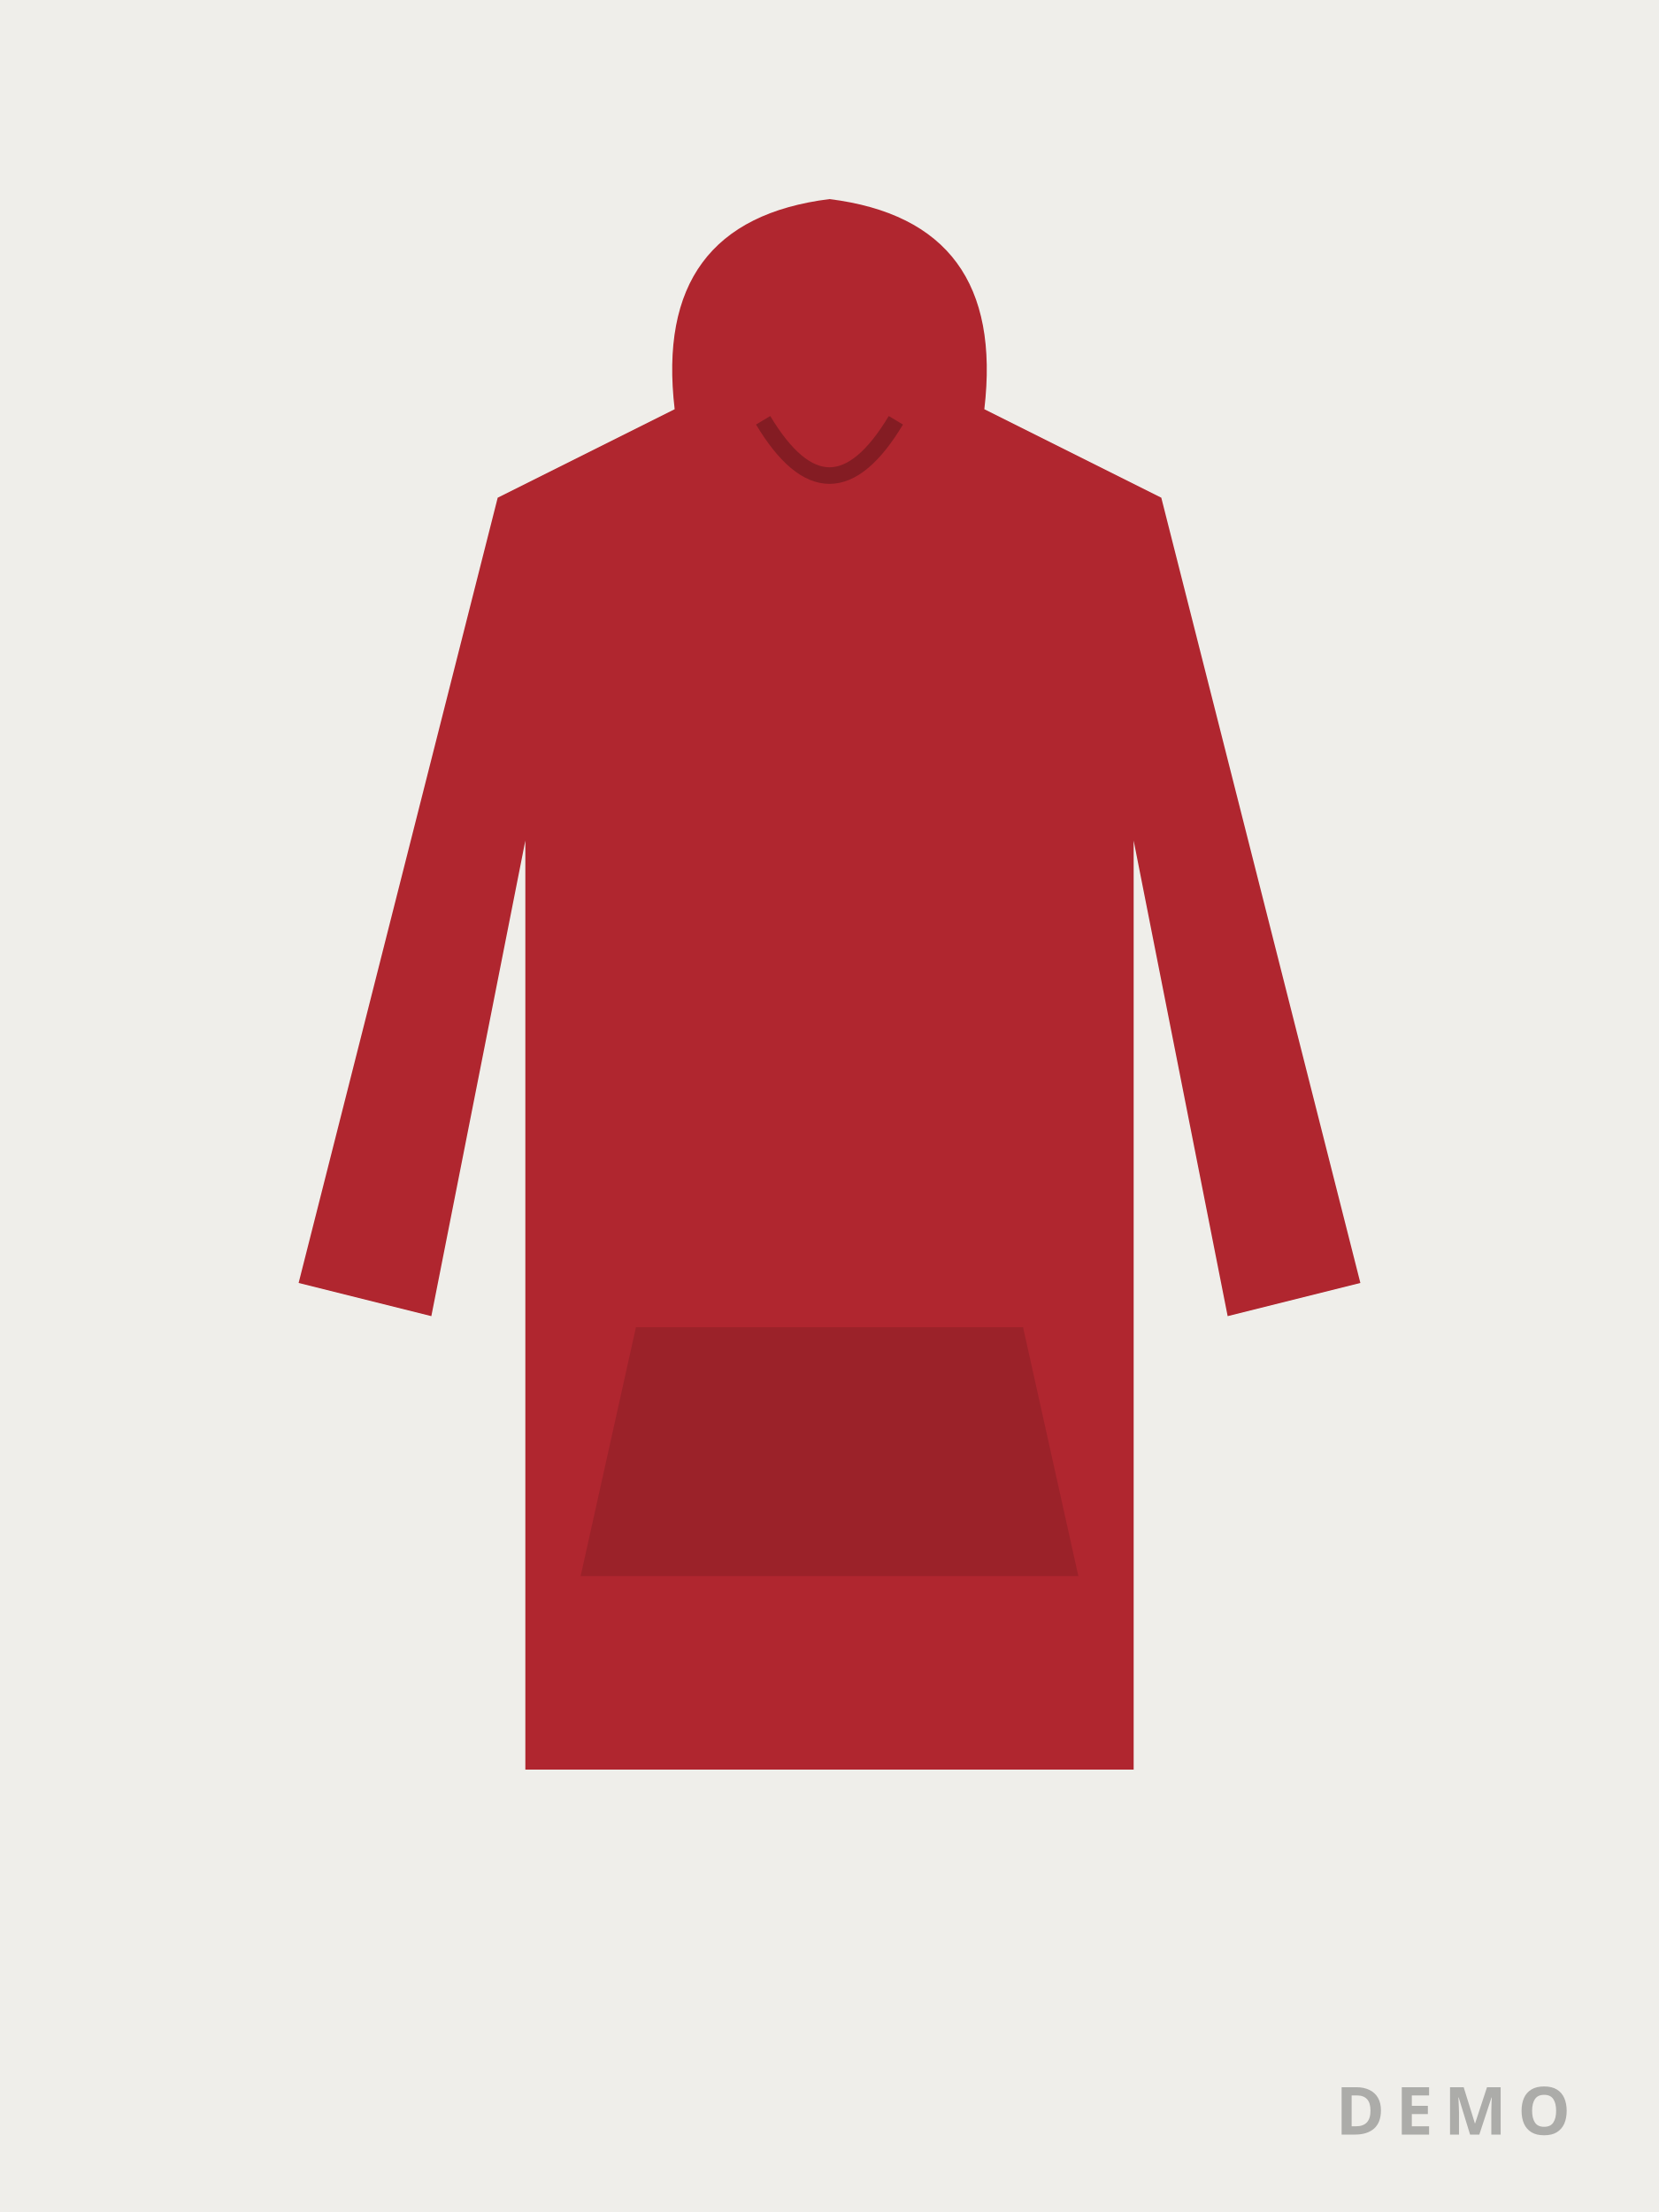
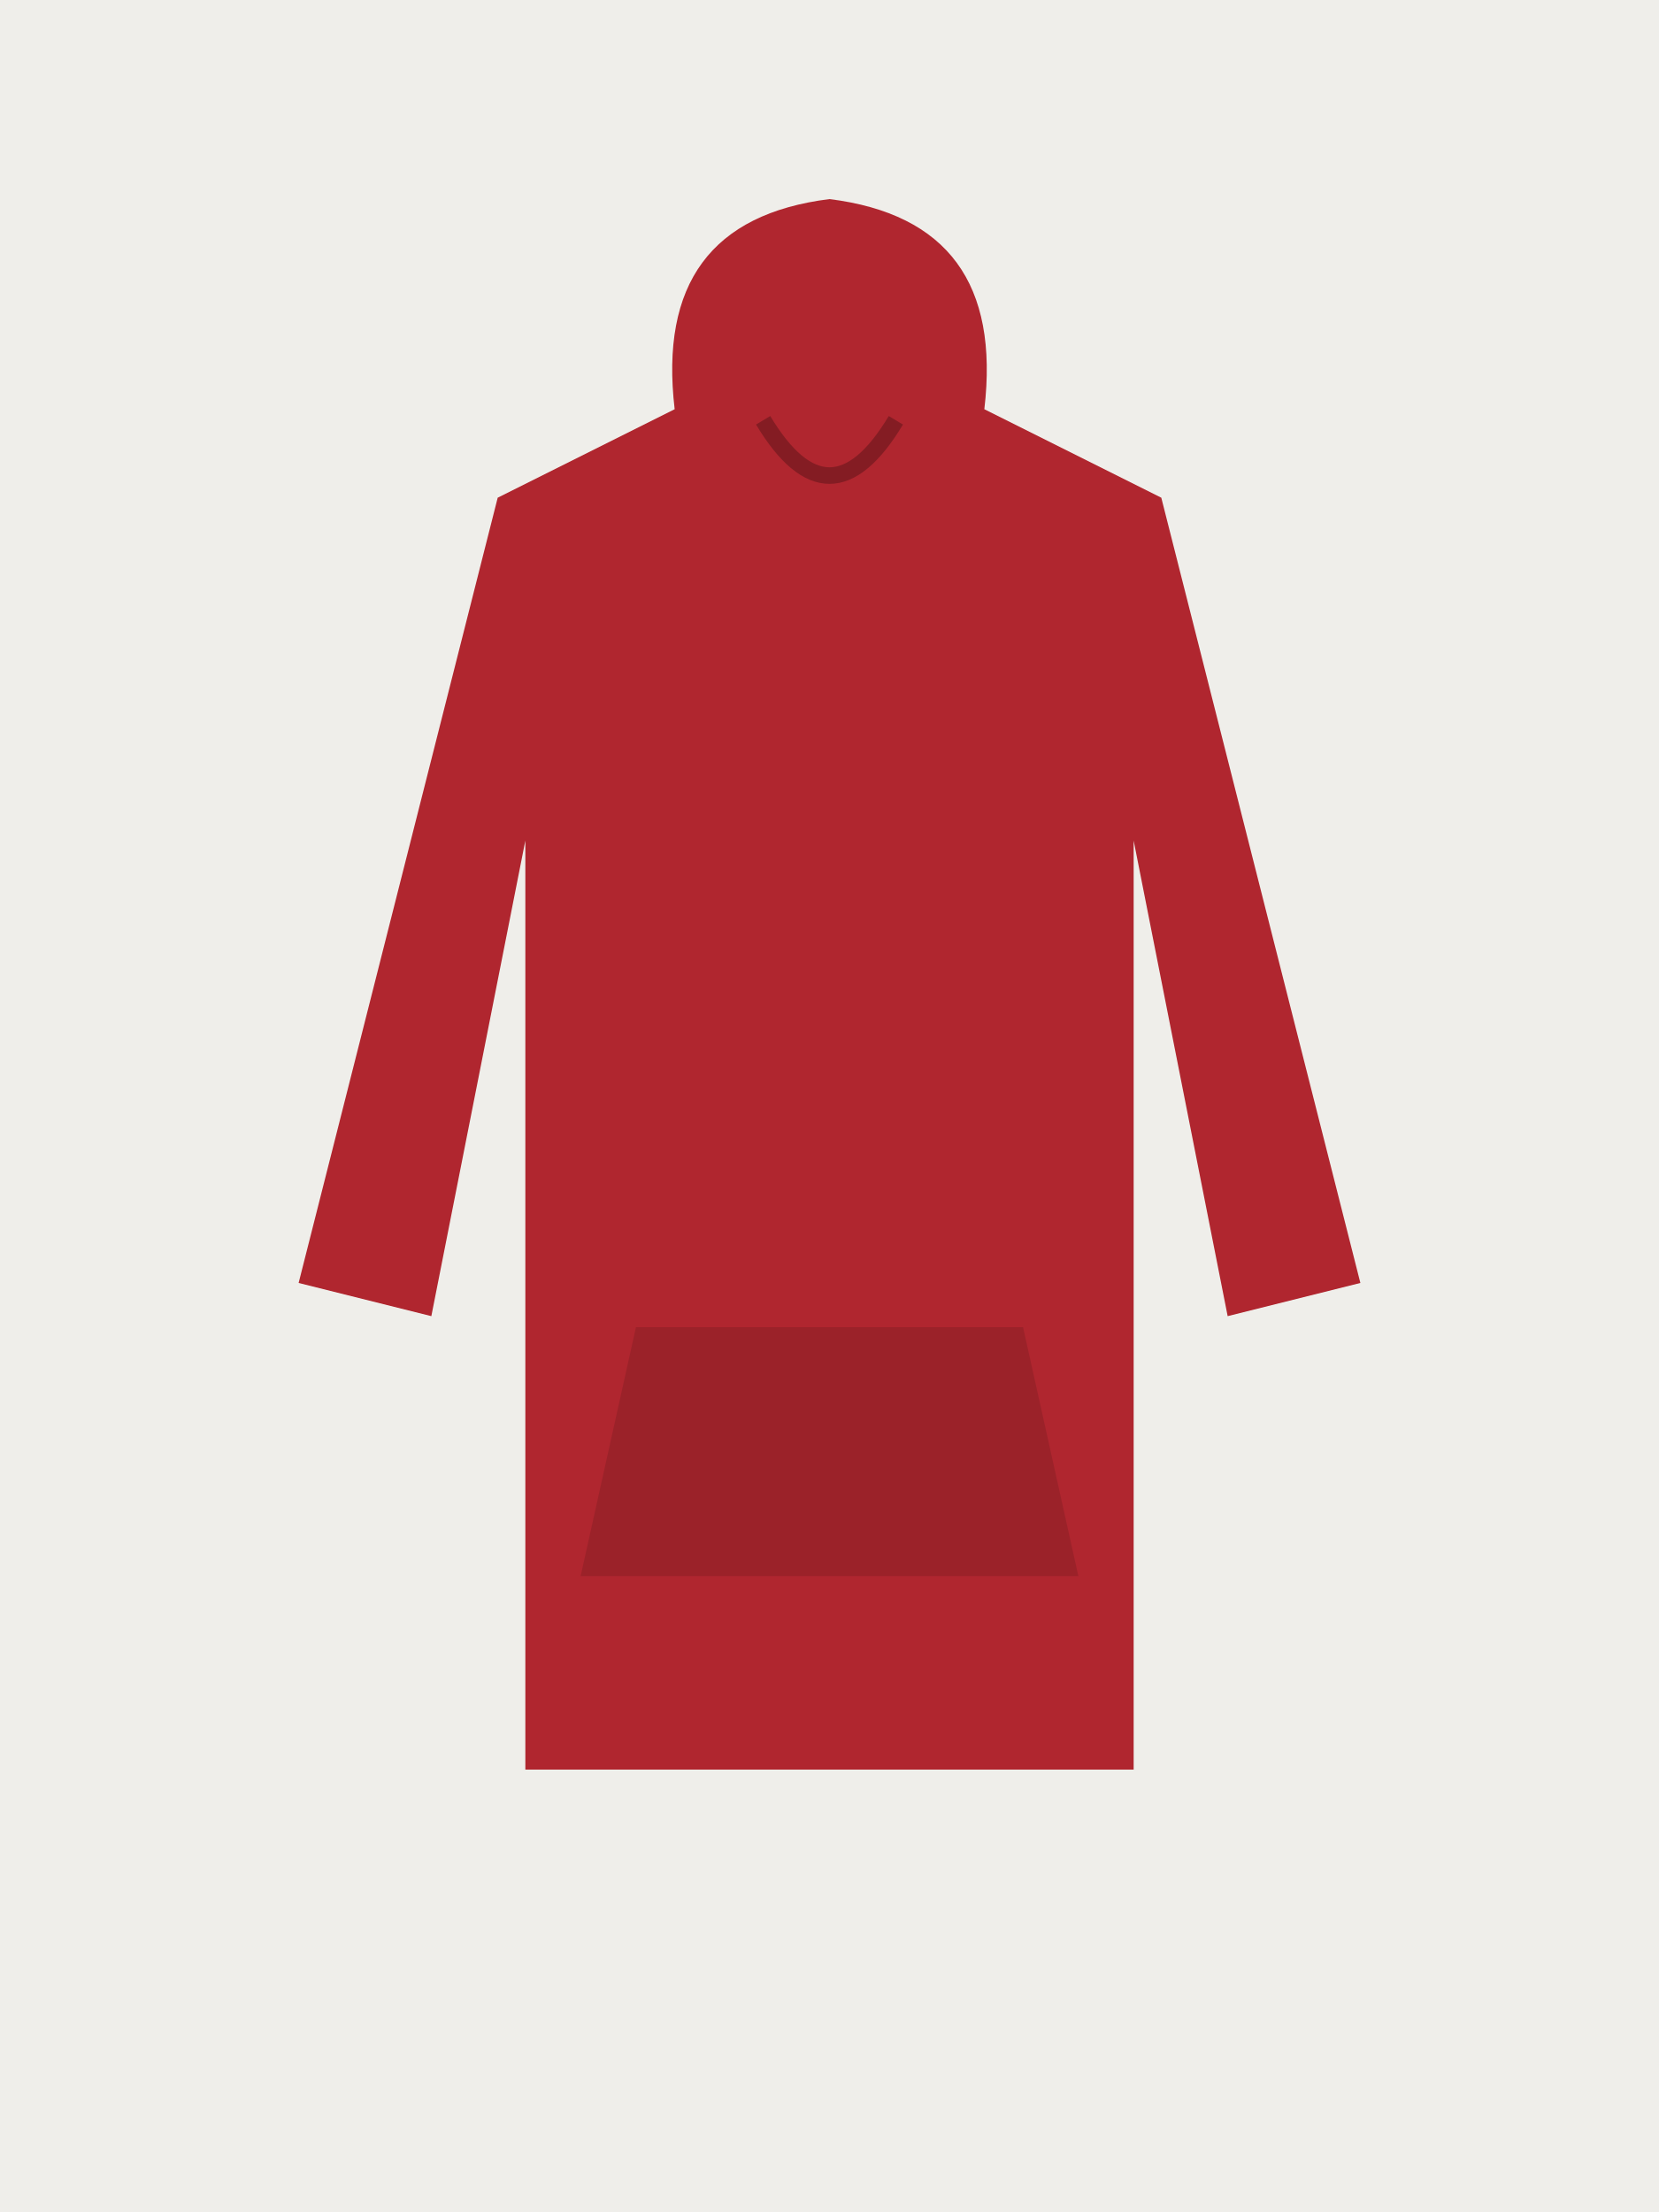
<svg xmlns="http://www.w3.org/2000/svg" viewBox="0 0 300 400" width="300" height="400">
  <rect width="300" height="400" fill="#efeeea" />
  <g color="#b0262f" transform="">
    <path d="M90 90 L122 74 Q118 40 150 36 Q182 40 178 74 L210 90 L246 232 L222 238 L205 152 L205 320 L95 320 L95 152 L78 238 L54 232 Z" fill="#b0262f" />
    <path d="M115 240 L185 240 L195 285 L105 285 Z" fill="#000" opacity=".12" />
    <path d="M138 76 Q150 96 162 76" fill="none" stroke="#000" stroke-opacity=".25" stroke-width="3" />
  </g>
-   <text x="284" y="386" text-anchor="end" font-family="system-ui, sans-serif" font-size="12" font-weight="700" letter-spacing="2" fill="#000" fill-opacity=".28">DEMO</text>
</svg>
